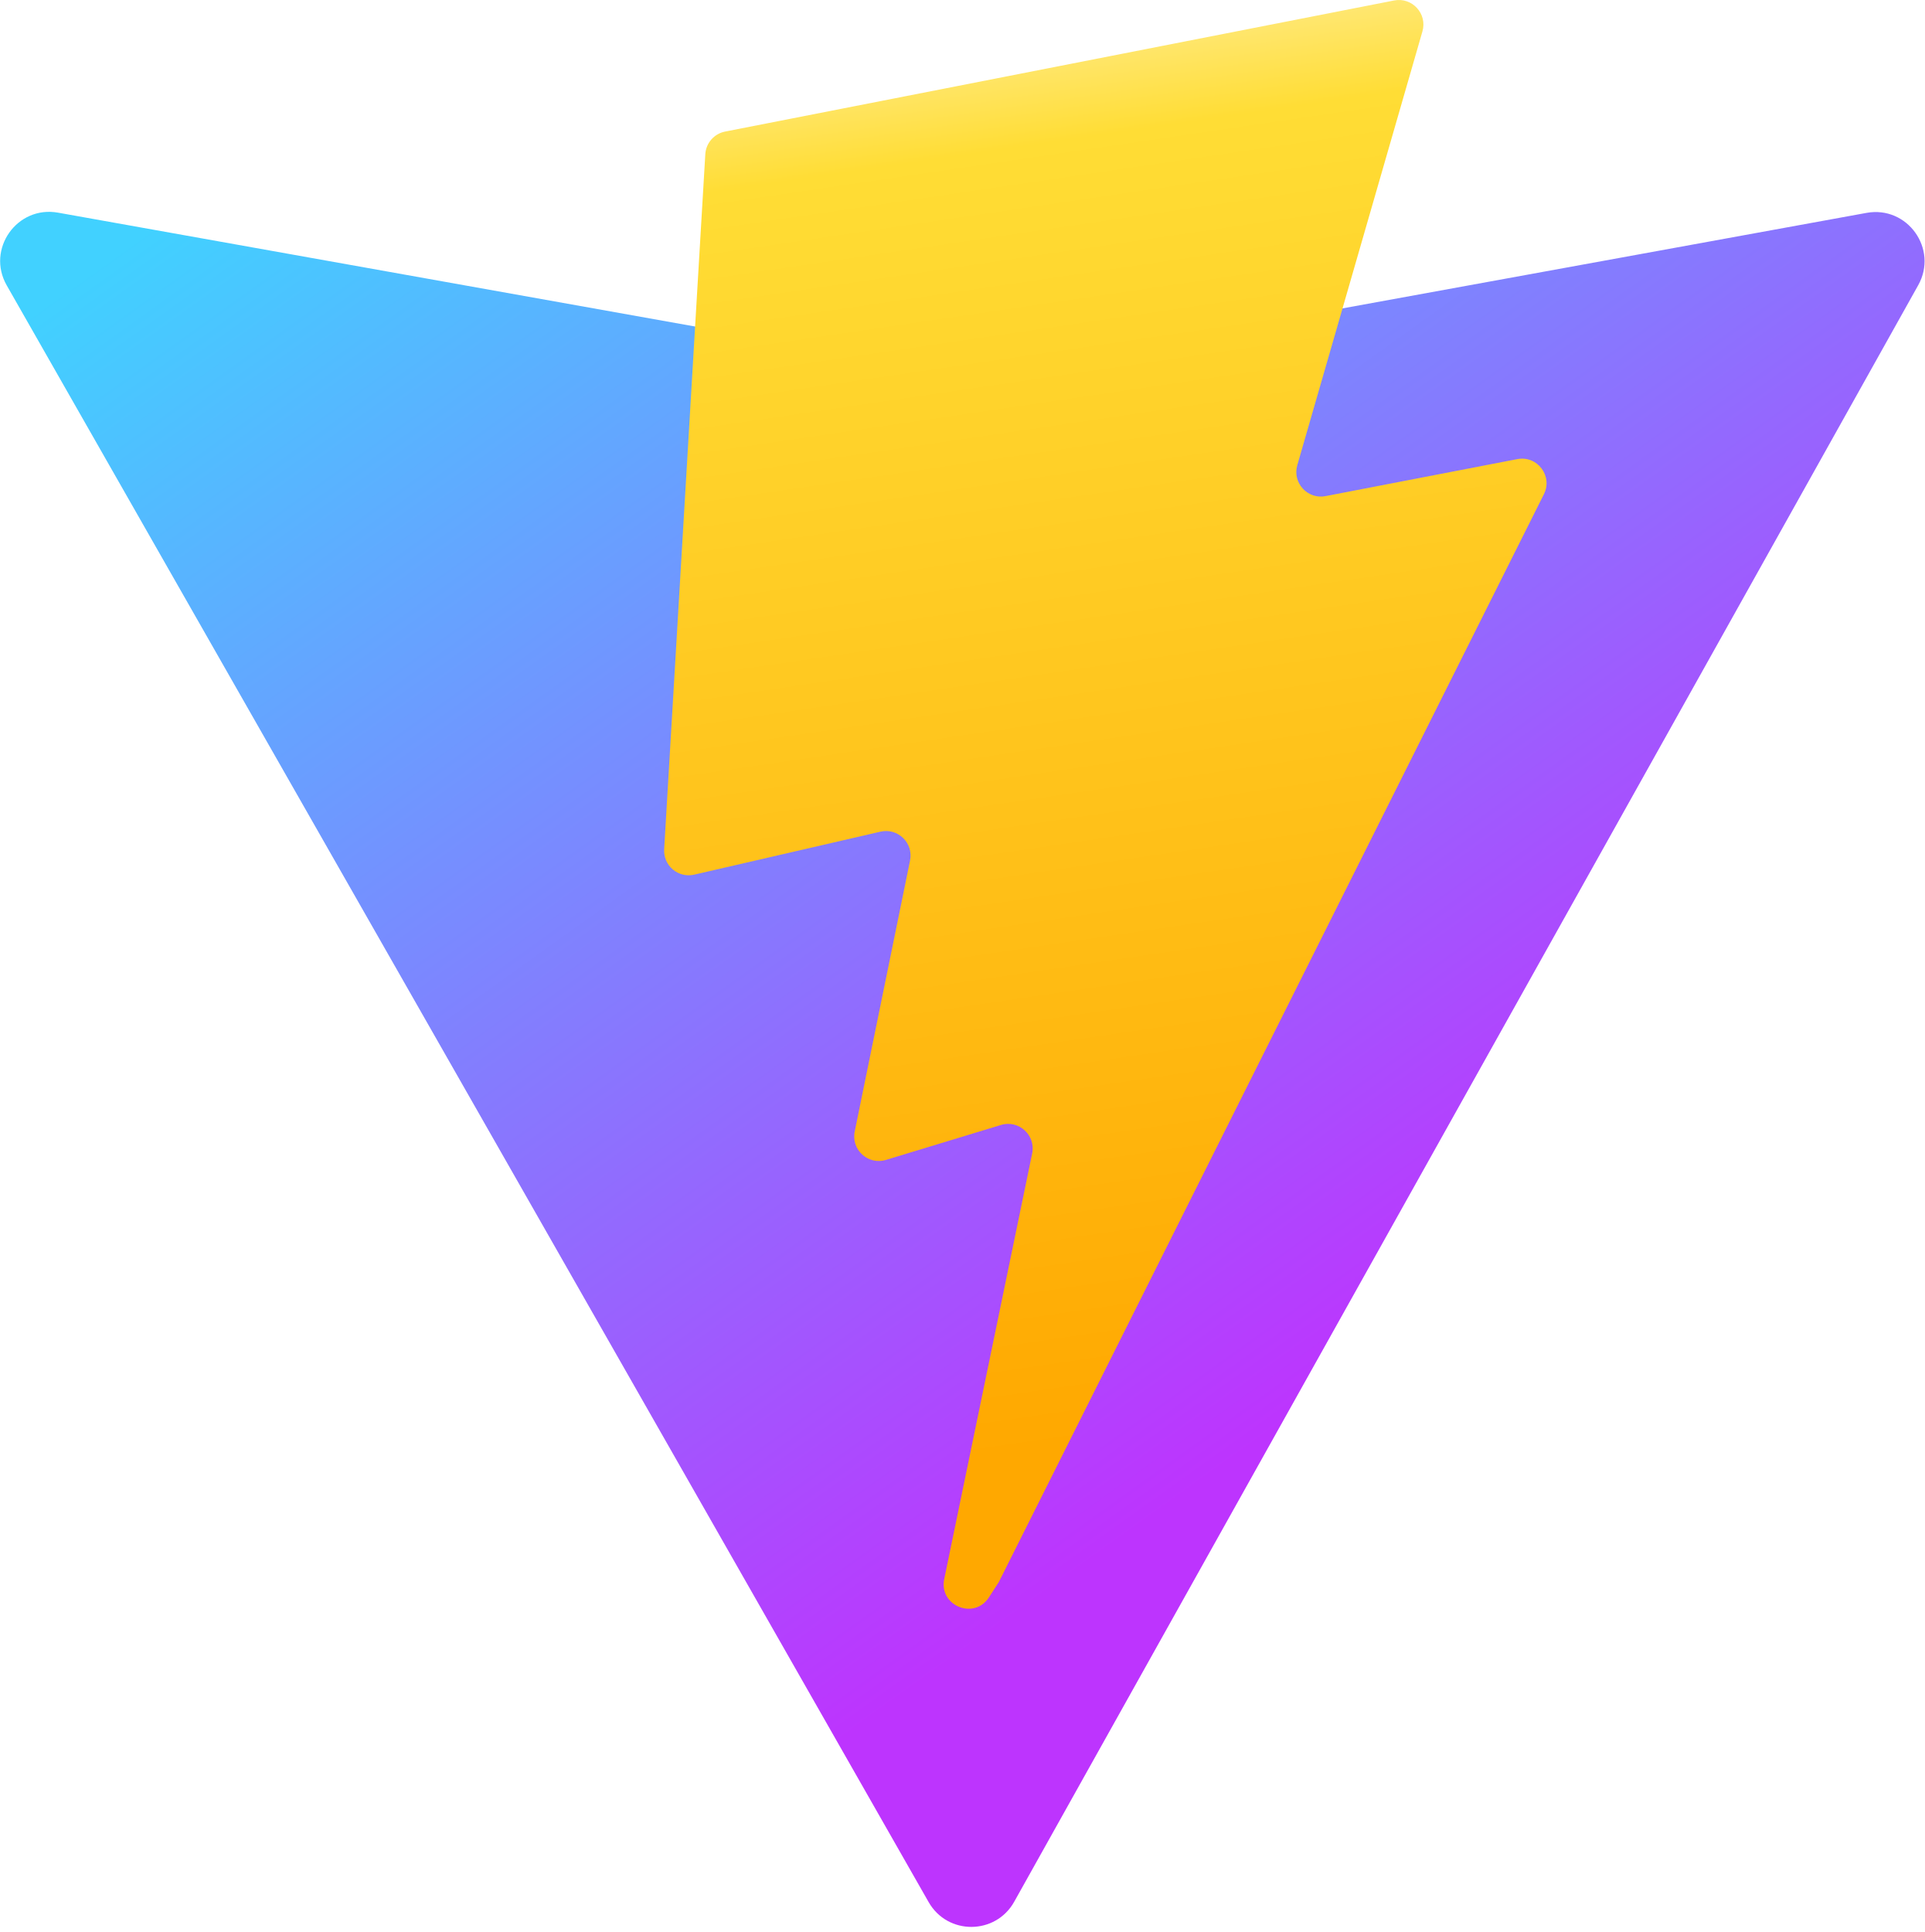
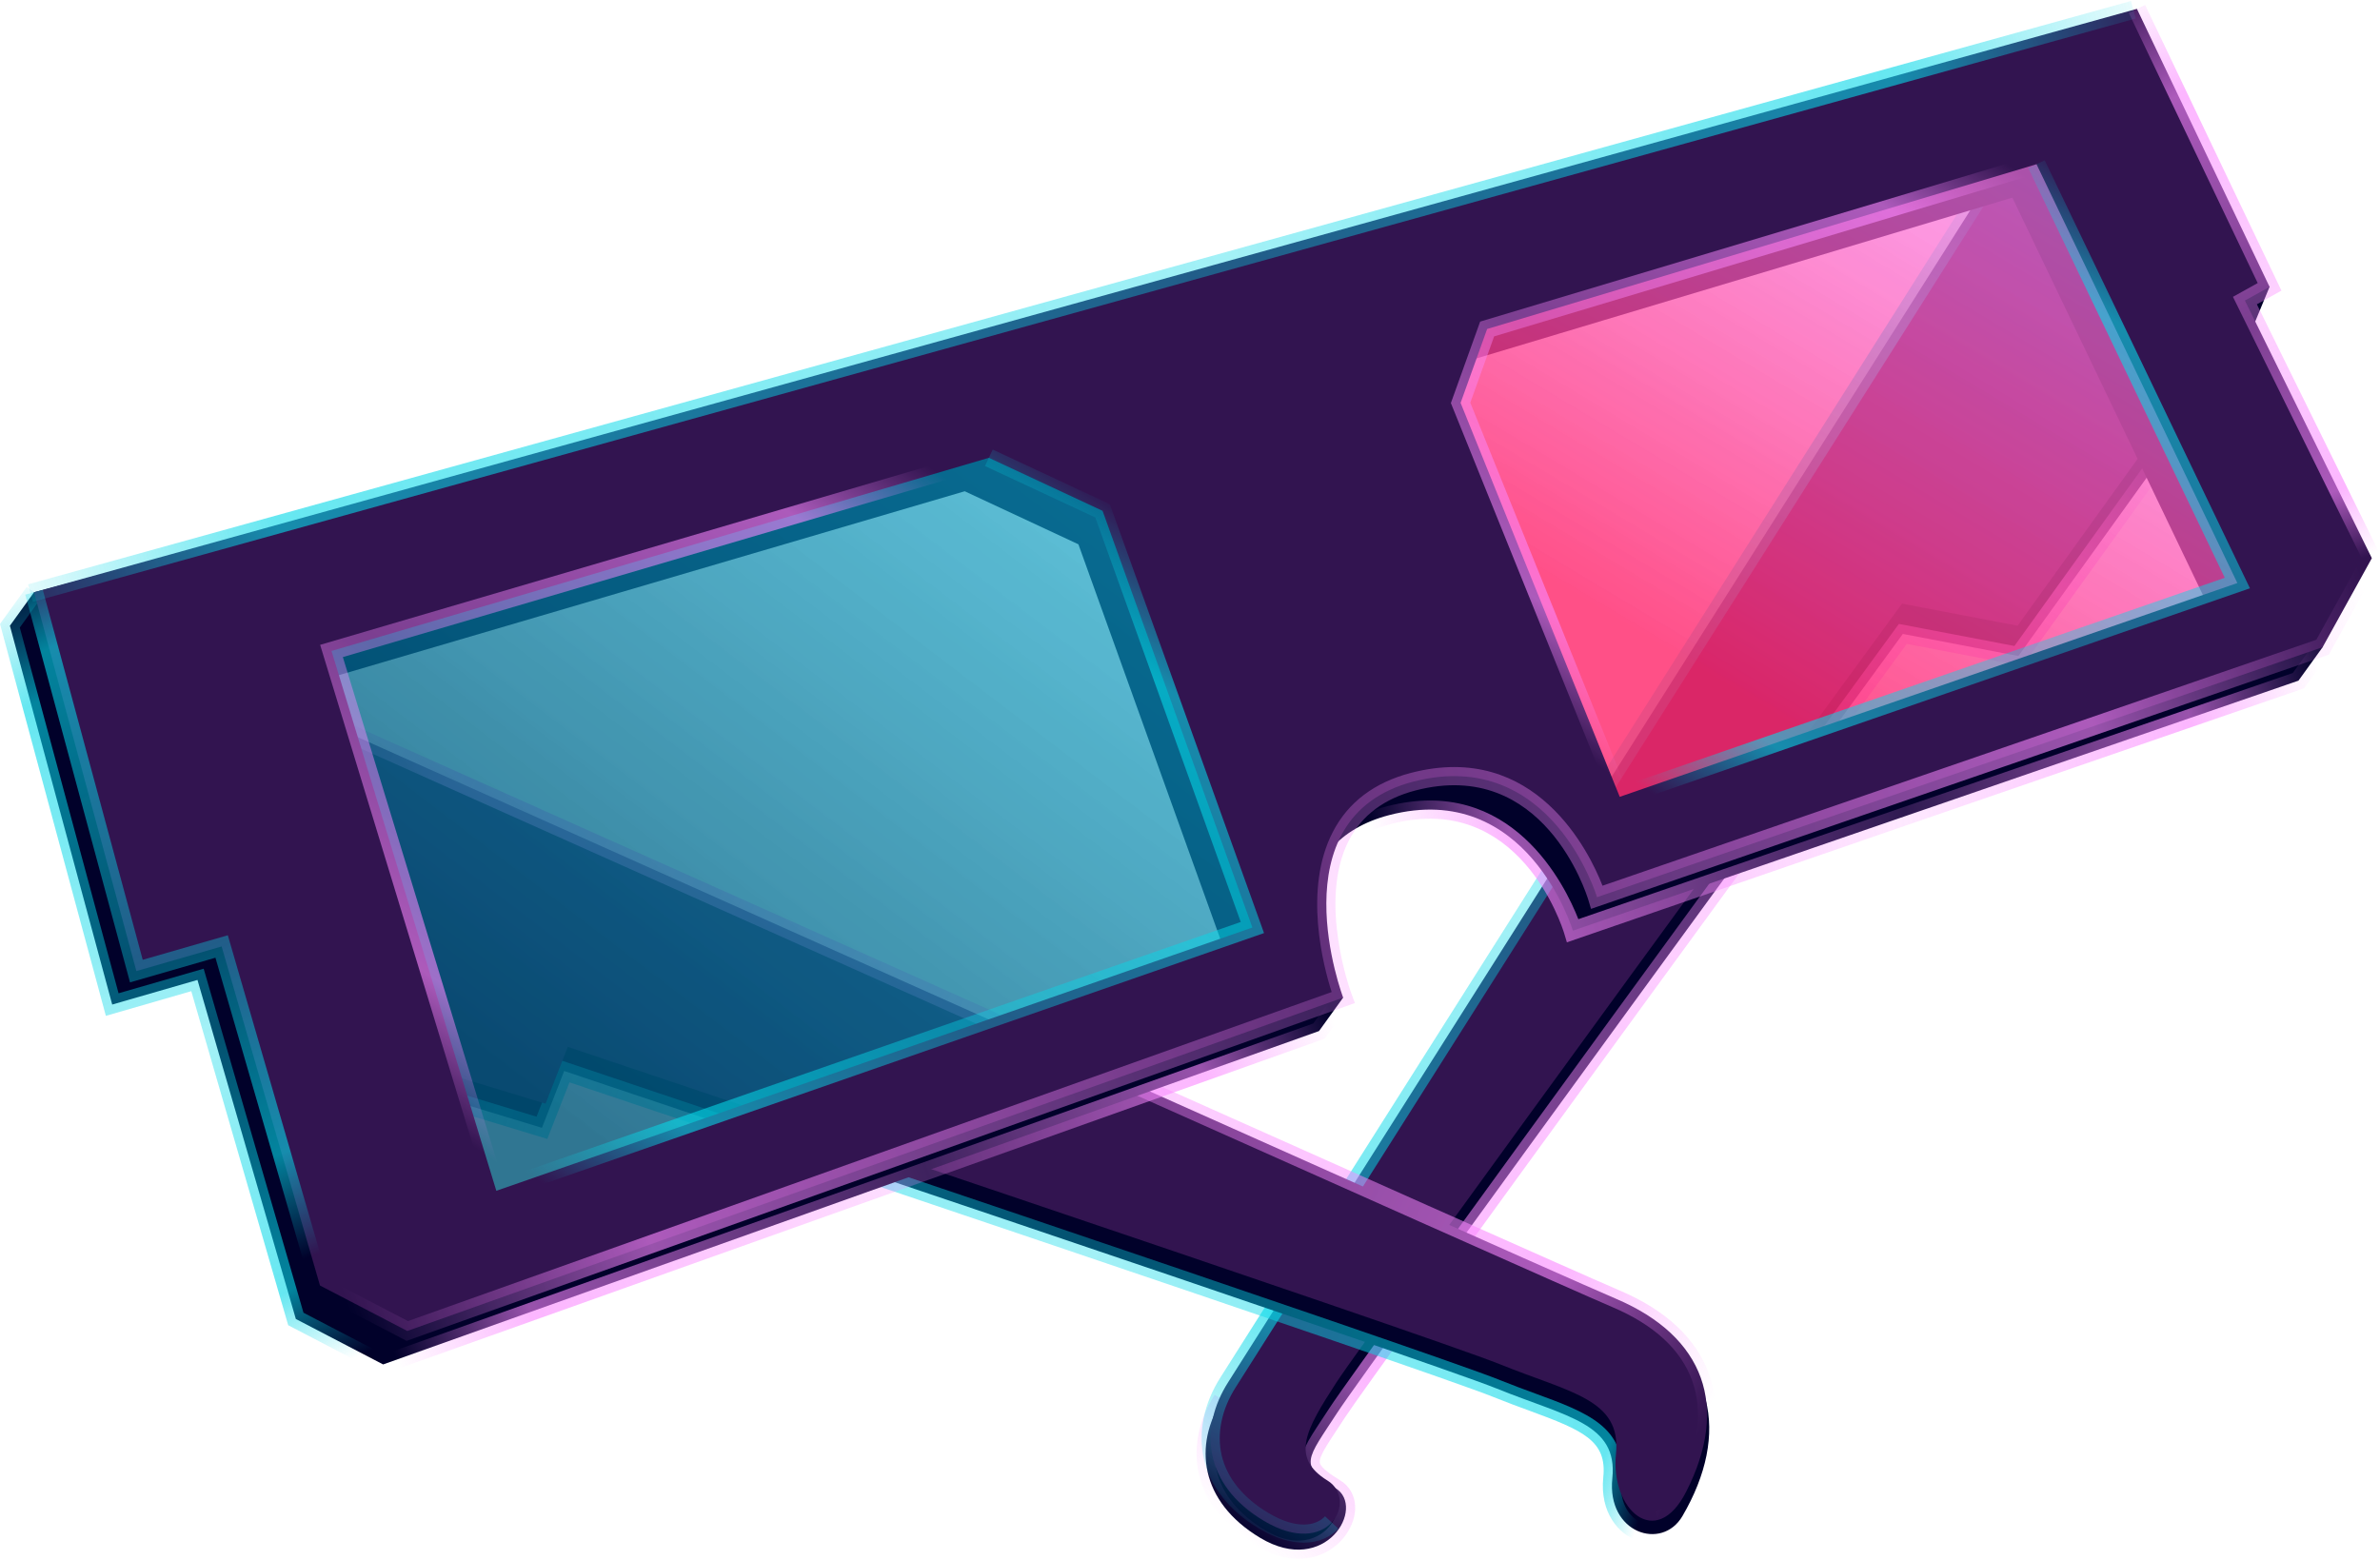
- <svg xmlns="http://www.w3.org/2000/svg" aria-hidden="true" role="img" class="iconify iconify--logos" width="31.88" height="32" preserveAspectRatio="xMidYMid meet" viewBox="0 0 256 257">
-   <defs>
-     <linearGradient id="IconifyId1813088fe1fbc01fb466" x1="-.828%" x2="57.636%" y1="7.652%" y2="78.411%">
-       <stop offset="0%" stop-color="#41D1FF" />
-       <stop offset="100%" stop-color="#BD34FE" />
-     </linearGradient>
-     <linearGradient id="IconifyId1813088fe1fbc01fb467" x1="43.376%" x2="50.316%" y1="2.242%" y2="89.03%">
-       <stop offset="0%" stop-color="#FFEA83" />
-       <stop offset="8.333%" stop-color="#FFDD35" />
-       <stop offset="100%" stop-color="#FFA800" />
-     </linearGradient>
-   </defs>
-   <path fill="url(#IconifyId1813088fe1fbc01fb466)" d="M255.153 37.938L134.897 252.976c-2.483 4.44-8.862 4.466-11.382.048L.875 37.958c-2.746-4.814 1.371-10.646 6.827-9.67l120.385 21.517a6.537 6.537 0 0 0 2.322-.004l117.867-21.483c5.438-.991 9.574 4.796 6.877 9.62Z" />
-   <path fill="url(#IconifyId1813088fe1fbc01fb467)" d="M185.432.063L96.44 17.501a3.268 3.268 0 0 0-2.634 3.014l-5.474 92.456a3.268 3.268 0 0 0 3.997 3.378l24.777-5.718c2.318-.535 4.413 1.507 3.936 3.838l-7.361 36.047c-.495 2.426 1.782 4.5 4.151 3.78l15.304-4.649c2.372-.72 4.652 1.36 4.15 3.788l-11.698 56.621c-.732 3.542 3.979 5.473 5.943 2.437l1.313-2.028l72.516-144.72c1.215-2.423-.88-5.186-3.54-4.672l-25.505 4.922c-2.396.462-4.435-1.77-3.759-4.114l16.646-57.705c.677-2.35-1.37-4.583-3.769-4.113Z" />
+ <svg xmlns="http://www.w3.org/2000/svg" xmlns:xlink="http://www.w3.org/1999/xlink" height="430" viewBox="0 0 655.449 429.11" width="656">
+   <linearGradient id="a" gradientUnits="userSpaceOnUse" x1="338.593" x2="593.723" y1="420.208" y2="111.078">
+     <stop offset="0" stop-color="#fa87ff" stop-opacity="0" />
+     <stop offset=".143" stop-color="#fa87ff" />
+     <stop offset=".564" stop-color="#fa87ff" stop-opacity=".6" />
+     <stop offset=".859" stop-color="#fa87ff" />
+     <stop offset="1" stop-color="#fa87ff" stop-opacity="0" />
+   </linearGradient>
+   <linearGradient id="b" gradientUnits="userSpaceOnUse" x1="558.055" x2="337.359" y1="41.775" y2="426.036">
+     <stop offset="0" stop-color="#05d8e8" stop-opacity="0" />
+     <stop offset=".143" stop-color="#05d8e8" />
+     <stop offset=".564" stop-color="#05d8e8" stop-opacity=".6" />
+     <stop offset=".859" stop-color="#05d8e8" />
+     <stop offset="1" stop-color="#05d8e8" stop-opacity="0" />
+   </linearGradient>
+   <linearGradient id="c" gradientUnits="userSpaceOnUse" x1="91.624" x2="454.755" y1="287.599" y2="408.642">
+     <stop offset="0" stop-color="#05d8e8" stop-opacity="0" />
+     <stop offset=".126" stop-color="#05d8e8" />
+     <stop offset=".564" stop-color="#05d8e8" stop-opacity=".6" />
+     <stop offset=".962" stop-color="#05d8e8" />
+     <stop offset="1" stop-color="#05d8e8" stop-opacity="0" />
+   </linearGradient>
+   <linearGradient id="d" gradientUnits="userSpaceOnUse" x1="58.307" x2="477.808" y1="201.075" y2="400.389">
+     <stop offset="0" stop-color="#fa87ff" stop-opacity="0" />
+     <stop offset=".143" stop-color="#fa87ff" />
+     <stop offset=".564" stop-color="#fa87ff" stop-opacity=".6" />
+     <stop offset=".859" stop-color="#fa87ff" />
+     <stop offset=".975" stop-color="#fa87ff" stop-opacity="0" />
+   </linearGradient>
+   <linearGradient id="e" gradientUnits="userSpaceOnUse" x1="379.407" x2="641.32" y1="242.035" y2="201.34">
+     <stop offset="0" stop-color="#fa87ff" stop-opacity="0" />
+     <stop offset=".143" stop-color="#fa87ff" />
+     <stop offset=".552" stop-color="#fa87ff" stop-opacity=".3" />
+     <stop offset=".859" stop-color="#fa87ff" />
+     <stop offset="1" stop-color="#fa87ff" stop-opacity="0" />
+   </linearGradient>
+   <linearGradient id="f" gradientUnits="userSpaceOnUse" x1="108.468" x2="366.729" y1="372.447" y2="279.317">
+     <stop offset="0" stop-color="#fa87ff" stop-opacity="0" />
+     <stop offset=".143" stop-color="#fa87ff" />
+     <stop offset=".565" stop-color="#fa87ff" stop-opacity=".4" />
+     <stop offset=".859" stop-color="#fa87ff" />
+     <stop offset="1" stop-color="#fa87ff" stop-opacity="0" />
+   </linearGradient>
+   <linearGradient id="g" gradientUnits="userSpaceOnUse" x1="-6.55" x2="95.033" y1="162.156" y2="386.302">
+     <stop offset="0" stop-color="#05d8e8" stop-opacity="0" />
+     <stop offset=".143" stop-color="#05d8e8" />
+     <stop offset=".564" stop-color="#05d8e8" stop-opacity=".6" />
+     <stop offset=".859" stop-color="#05d8e8" />
+     <stop offset=".958" stop-color="#05d8e8" stop-opacity="0" />
+   </linearGradient>
+   <linearGradient id="h" gradientUnits="userSpaceOnUse" x1="599.582" x2="461.06" y1="-15.259" y2="216.002">
+     <stop offset=".155" stop-color="#fa87ff" stop-opacity=".8" />
+     <stop offset=".886" stop-color="#ff296d" />
+   </linearGradient>
+   <linearGradient id="i" gradientUnits="userSpaceOnUse" x1="114.359" x2="316.272" y1="354.687" y2="90.165">
+     <stop offset=".187" stop-color="#005679" />
+     <stop offset=".935" stop-color="#0ea8cc" stop-opacity=".8" />
+   </linearGradient>
+   <linearGradient id="j" gradientTransform="matrix(.9635978 .2673561 -.2673561 .9635978 32.974 -76.651)" gradientUnits="userSpaceOnUse" x1="-12.117" x2="609.469" y1="170.022" y2="-4.905">
+     <stop offset=".007" stop-color="#05d8e8" stop-opacity="0" />
+     <stop offset=".143" stop-color="#05d8e8" />
+     <stop offset=".564" stop-color="#05d8e8" stop-opacity=".6" />
+     <stop offset=".859" stop-color="#05d8e8" />
+     <stop offset=".983" stop-color="#05d8e8" stop-opacity="0" />
+   </linearGradient>
+   <linearGradient id="k" gradientUnits="userSpaceOnUse" x1="585.23" x2="654.114" y1="-5.356" y2="157.405">
+     <stop offset="0" stop-color="#fa87ff" stop-opacity="0" />
+     <stop offset=".196" stop-color="#fa87ff" />
+     <stop offset=".564" stop-color="#fa87ff" stop-opacity=".6" />
+     <stop offset=".859" stop-color="#fa87ff" />
+     <stop offset=".972" stop-color="#fa87ff" stop-opacity="0" />
+   </linearGradient>
+   <linearGradient id="l" gradientUnits="userSpaceOnUse" x1="91.345" x2="647.519" y1="346.681" y2="151.029">
+     <stop offset="0" stop-color="#fa87ff" stop-opacity="0" />
+     <stop offset=".143" stop-color="#fa87ff" />
+     <stop offset=".479" stop-color="#fa87ff" stop-opacity=".4" />
+     <stop offset=".859" stop-color="#fa87ff" />
+     <stop offset="1" stop-color="#fa87ff" stop-opacity="0" />
+   </linearGradient>
+   <linearGradient id="m" gradientUnits="userSpaceOnUse" x1="4.934" x2="82.673" y1="153.442" y2="347.007">
+     <stop offset="0" stop-color="#05d8e8" stop-opacity="0" />
+     <stop offset=".126" stop-color="#05d8e8" />
+     <stop offset=".564" stop-color="#05d8e8" stop-opacity=".6" />
+     <stop offset=".859" stop-color="#05d8e8" />
+     <stop offset="1" stop-color="#05d8e8" stop-opacity="0" />
+   </linearGradient>
+   <linearGradient id="n" x1="334.154" x2="196.415" xlink:href="#b" y1="155.862" y2="357.775" />
+   <linearGradient id="o" x1="217.76" x2="89.412" xlink:href="#a" y1="101.911" y2="287.128" />
+   <linearGradient id="p" x1="518.369" x2="405.152" xlink:href="#a" y1="21.313" y2="186.704" />
+   <linearGradient id="q" x1="610.888" x2="495.062" xlink:href="#b" y1="71.259" y2="244.998" />
+   <path d="m625.036 78.749-5.547 13.401-5.478-14.576 8.609-1.076z" fill="#01012a" />
+   <path d="m564.731 31.4s-220.086 341.348-228.09 353.87-6.263 28.088 10.435 38.087c18.061 10.816 29.199-8.479 20.729-13.696-10.342-6.371-7.965-7.79.504-20.834 8.47-13.043 155.726-214.47 155.726-214.47l31.826 6.08 51.652-71.819-42.783-77.217z" fill="#01012a" />
+   <path d="m357.584 429.11c-3.557 0-7.547-1.066-11.793-3.608-8.377-5.017-13.767-11.756-15.588-19.489-1.699-7.217-.161-15.062 4.332-22.09l4.213 2.693c-3.758 5.879-5.064 12.36-3.677 18.251 1.503 6.387 6.099 12.039 13.29 16.344 9.996 5.986 16.406 1.422 18.617-2.219 1.47-2.421 1.946-5.708-.483-7.204-4.48-2.759-7.205-4.953-7.878-7.997-.795-3.597 1.431-6.969 5.472-13.089.656-.993 1.366-2.068 2.125-3.237 8.41-12.953 149.79-206.357 155.804-214.584l.934-1.277 31.812 6.077 50.721-70.523 4.06 2.919-52.584 73.114-31.839-6.082c-12.579 17.21-146.729 200.783-154.714 213.079-.767 1.181-1.483 2.267-2.146 3.27-2.961 4.485-5.1 7.725-4.762 9.255.306 1.386 3.012 3.214 5.618 4.819 4.5 2.772 5.398 8.684 2.134 14.057-2.609 4.296-7.481 7.521-13.667 7.521z" fill="url(#a)" opacity=".61" />
+   <path d="m564.511 23.053s-218.253 344.87-226.257 357.391c-8.004 12.522-6.963 28.174 9.735 38.173 18.061 10.816 26.087-5.826 17.617-11.043-10.342-6.371-5.987-14.052 2.483-27.095s155.726-214.47 155.726-214.47l31.826 6.08 51.652-71.819-42.783-77.217z" fill="#321450" />
+   <path d="m359.021 424.68c-3.483 0-7.627-1.11-12.316-3.917-8.112-4.858-13.34-11.415-15.117-18.962-1.728-7.338-.108-15.4 4.559-22.703 7.909-12.374 224.068-353.933 226.251-357.381l4.225 2.674c-2.182 3.449-218.347 345.017-226.263 357.401-3.934 6.154-5.32 12.853-3.905 18.864 1.46 6.201 5.893 11.67 12.818 15.818 7.83 4.688 13.212 3.559 15.64.938l3.668 3.397c-2.064 2.229-5.322 3.872-9.56 3.873z" fill="url(#b)" opacity=".61" />
+   <path d="m8.376 169.531s414.874 182.478 439.396 192.913 28.859 32.196 15.565 54.913c-5.652 9.659-20.87 4.696-19.304-10.435s-12.522-16.868-31.826-24.694-256.837-87.48-256.837-87.48l-6.12 15.652-70.435-21.391-20.87-55.563-49.57-63.915z" fill="#01012a" />
+   <path d="m455.036 424.817c-1.266 0-2.557-.202-3.837-.621-5.521-1.807-10.646-7.928-9.652-17.532 1.041-10.061-5.498-12.898-20.387-18.357-3.144-1.153-6.394-2.345-9.892-3.763-18.009-7.301-230.076-78.496-254.436-86.669l-6.095 15.589-72.647-22.063 1.453-4.784 68.222 20.719 6.145-15.715 2.256.757c9.702 3.253 237.826 79.768 256.981 87.533 3.419 1.386 6.63 2.563 9.734 3.702 14.037 5.147 25.124 9.212 23.639 23.566-.755 7.3 2.886 11.169 6.234 12.265 3.295 1.077 6.603-.236 8.426-3.35l4.315 2.525c-2.316 3.958-6.248 6.198-10.459 6.198z" fill="url(#c)" opacity=".61" />
+   <path d="m9.376 162.879s411.135 184.174 435.657 194.609 31.296 29.787 19.304 53.217c-8.348 16.311-20.87 4.696-19.304-10.435s-12.522-16.868-31.826-24.694-256.837-87.48-256.837-87.48l-6.12 15.652-70.435-21.391-20.87-55.563-49.57-63.915z" fill="#321450" />
+   <path d="m457.306 420.811-1.286-4.832c2.098-.558 4.261-2.836 6.092-6.414 5.673-11.085 6.982-21.032 3.889-29.565-3.092-8.531-10.476-15.332-21.946-20.213-19.196-8.168-275.702-122.98-385.094-171.963l2.043-4.563c109.379 48.978 365.852 163.774 385.009 171.926 12.798 5.446 21.105 13.221 24.689 23.11 3.584 9.89 2.192 21.177-4.139 33.547-3.185 6.224-6.792 8.312-9.257 8.968z" fill="url(#d)" opacity=".61" />
+   <path d="m611.594 91.746 6.79-3.78-36.53-76.57-572.478 151.483-6.652 9.217 28.18 104.35 23.48-6.78 27.09 93.39 24.04 12.52 257.74-91.83 6.652-9.217s-5.091-.389-9.047 1.093c-3.479-14.486-6.724-43.954 21.695-51.356 38.09-9.91 50.61 31.83 50.61 31.83l199.83-68.87 6.652-9.217zm-481.56 245.22-45.39-148.7 181.04-53.21 31.31 14.61 41.26 114.78zm309.39-108.52-43.83-108.52 7.31-20.35 151.3-45.39 55.31 115.37z" fill="#01012a" />
+   <path d="m431.518 259.308-.748-2.494c-.486-1.607-12.315-39.306-47.586-30.129-6.268 1.632-11.264 4.524-14.848 8.595l-3.753-3.304c4.255-4.833 10.089-8.242 17.341-10.13 34.366-8.938 49.194 21.974 52.755 31.083l196.751-67.809 6.188-8.575 4.055 2.926-7.116 9.86-203.04 69.977z" fill="url(#e)" opacity=".61" />
+   <path d="m106.353 377.931-1.678-4.71 257.007-91.569 6.197-8.587 4.055 2.926-7.108 9.849z" fill="url(#f)" opacity=".61" />
+   <path d="m104.359 377.793-24.988-13.013-26.693-92.019-23.525 6.793-29.153-107.955 7.349-10.184 4.054 2.926-5.955 8.253 27.206 100.745 23.435-6.768 27.488 94.761 23.092 12.027z" fill="url(#g)" opacity=".61" />
+   <path d="m438.197 222.625-44.816-116.496 12.521-21.805 157.044-44.576 62.09 126.261z" fill="url(#h)" opacity=".82" />
+   <path d="m130.424 342.357-47.977-170.268 191.977-53.036 32.646 13.046 46.137 134.084z" fill="url(#i)" opacity=".81" />
+   <path d="m618.246 82.529 6.79-3.78-36.53-76.57-579.13 160.7 28.18 104.35 23.48-6.78 27.09 93.39 24.04 12.52 257.74-91.83s-18.79-49.56 19.3-59.48c38.09-9.91 50.61 31.83 50.61 31.83l199.83-68.87 13.56-24.52zm-481.56 245.22-45.39-148.7 181.04-53.21 31.31 14.61 41.26 114.78zm309.39-108.52-43.83-108.52 7.31-20.35 151.3-45.39 55.31 115.37z" fill="#321450" />
+   <path d="m-2.543 80.259h601.013v5h-601.013z" fill="url(#j)" opacity=".61" transform="matrix(.9635978 -.2673561 .2673561 .9635978 -11.28 82.677)" />
+   <path d="m650.963 154.593-36.01-73.093 6.816-3.794-35.519-74.451 4.513-2.153 37.54 78.689-6.763 3.765 33.909 68.827z" fill="url(#k)" opacity=".61" />
+   <path d="m111.978 369.079-25.007-13.023 2.31-4.435 23.073 12.017 254.386-90.635c-2.278-7.113-7.862-28.271.312-44.095 4.227-8.183 11.468-13.659 21.523-16.278 34.366-8.938 49.194 21.974 52.755 31.083l196.592-67.754 13.095-23.679 4.375 2.42-14.025 25.361-203.199 70.031-.748-2.494c-.485-1.607-12.312-39.306-47.586-30.129-8.617 2.244-14.785 6.861-18.334 13.721-8.74 16.897.647 42.201.743 42.454l.901 2.384-2.4.856-258.767 92.196z" fill="url(#l)" opacity=".61" />
+   <path d="m85.725 354.535-26.394-90.992-23.525 6.793-28.844-106.806 4.828-1.303 27.517 101.894 23.435-6.767 27.785 95.788z" fill="url(#m)" opacity=".61" />
+   <path d="m137.508 330.109-1.644-4.721 205.836-71.69-40.054-111.424-30.367-14.17 2.114-4.531 32.253 15.05 42.467 118.136z" fill="url(#n)" opacity=".61" />
+   <path d="m134.295 328.478-46.128-151.116 183.464-53.922 1.41 4.797-178.617 52.497 44.653 146.285z" fill="url(#o)" opacity=".61" />
+   <path d="m443.758 220.165-44.187-109.404 8.059-22.435 152.508-45.752 1.436 4.789-150.092 45.028-6.561 18.265 43.473 107.636z" fill="url(#p)" opacity=".61" />
+   <path d="m446.894 221.591-1.636-4.725 167.443-57.973-54.099-112.844 4.508-2.161 56.521 117.896z" fill="url(#q)" opacity=".61" />
</svg>
